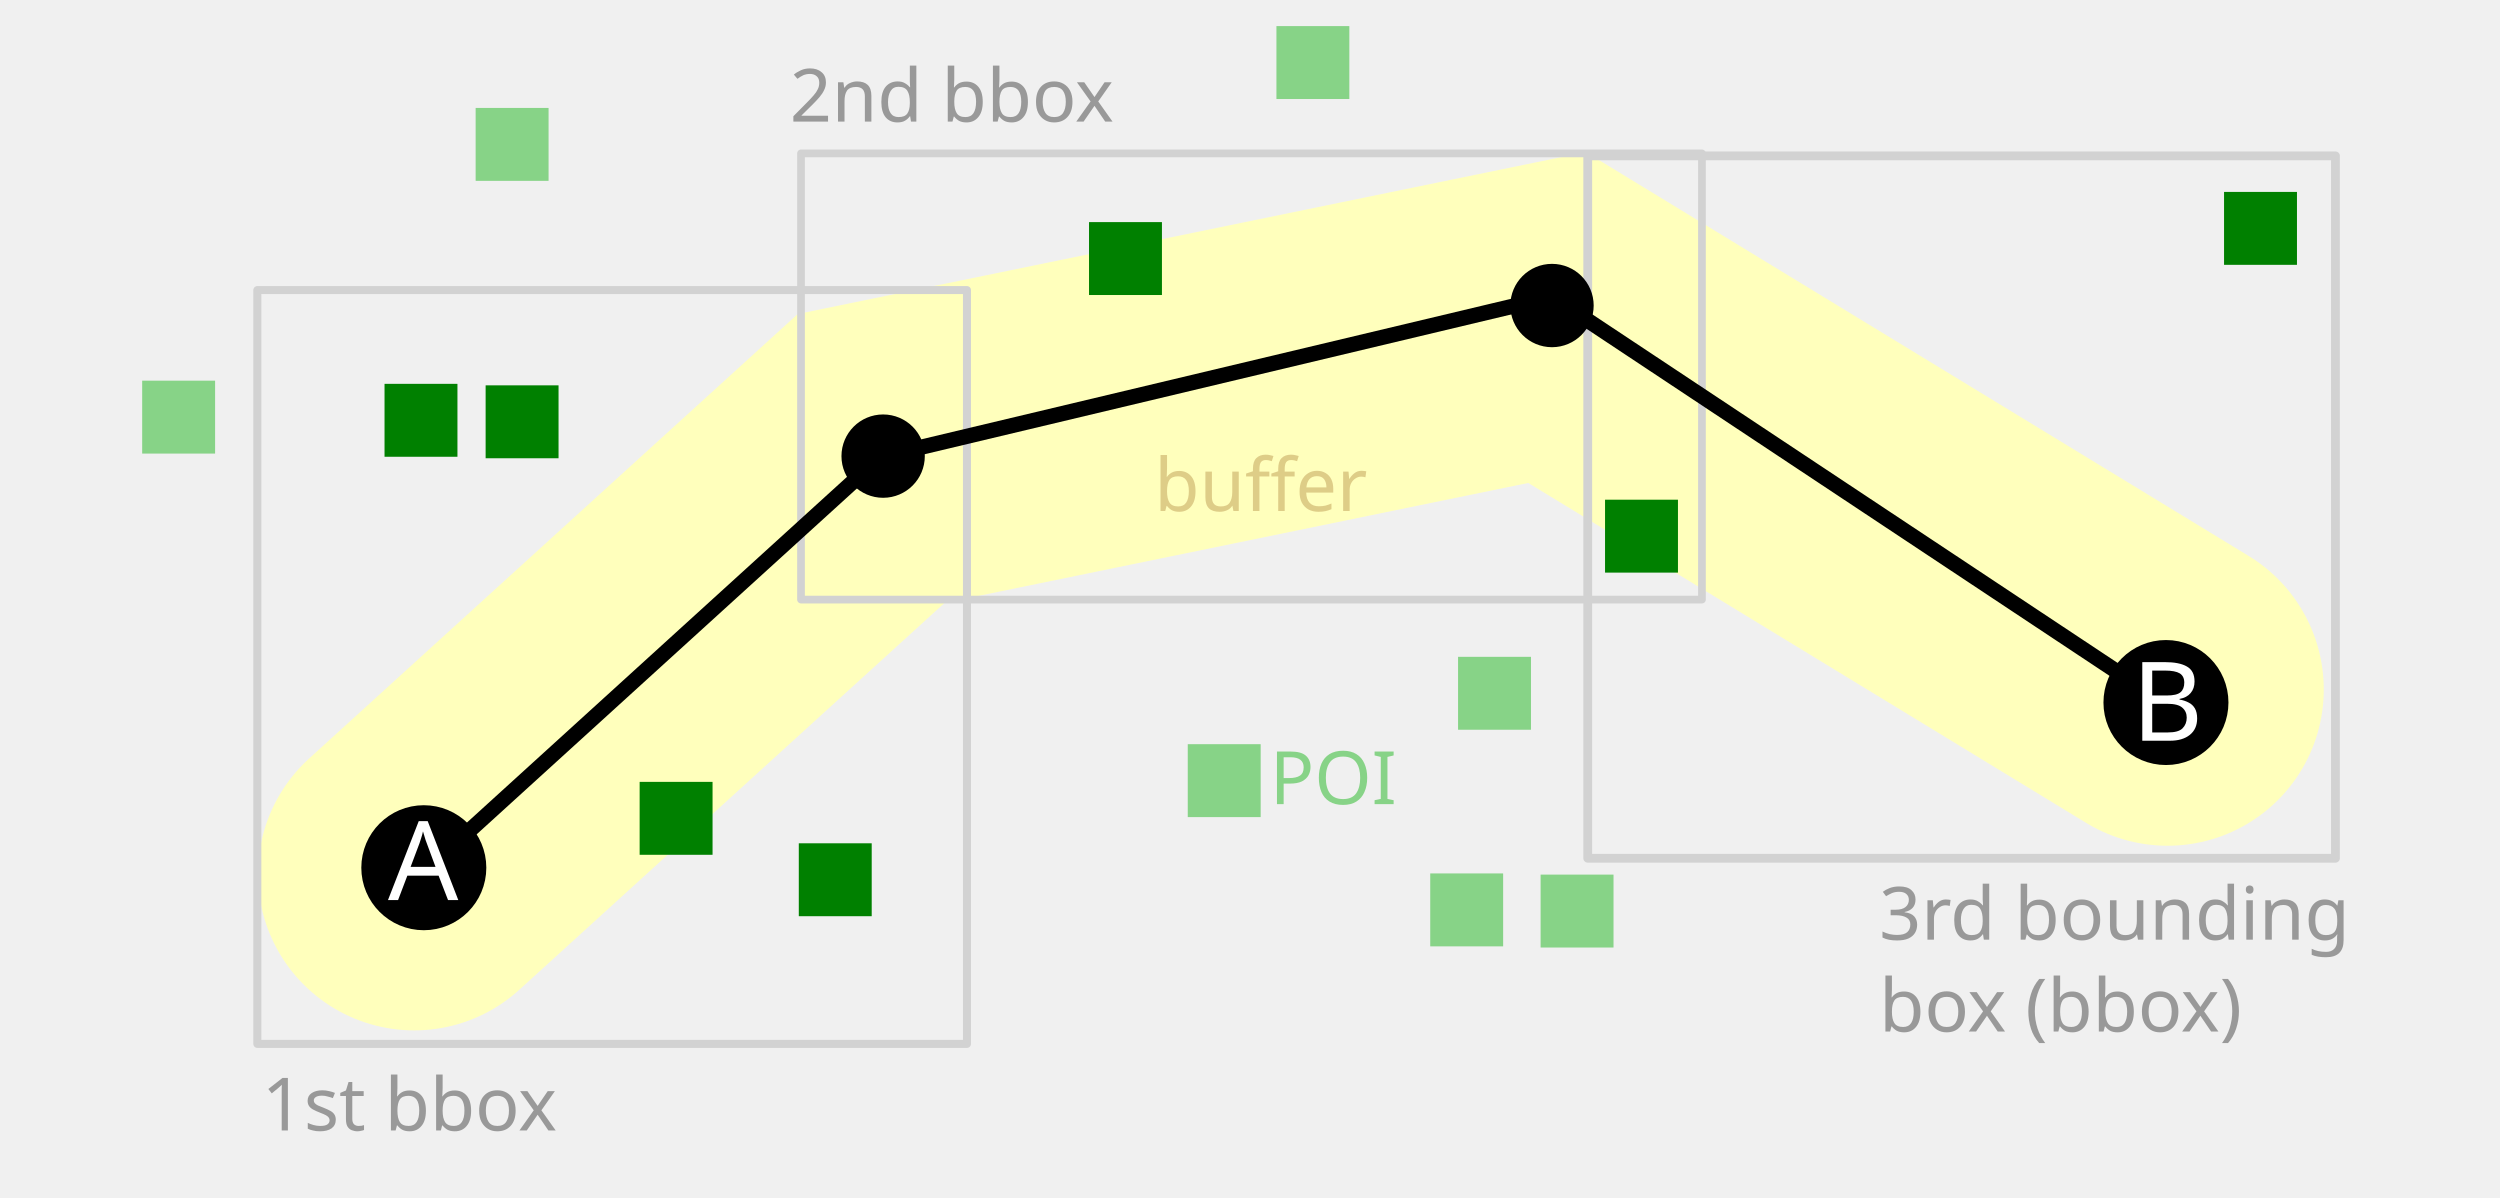
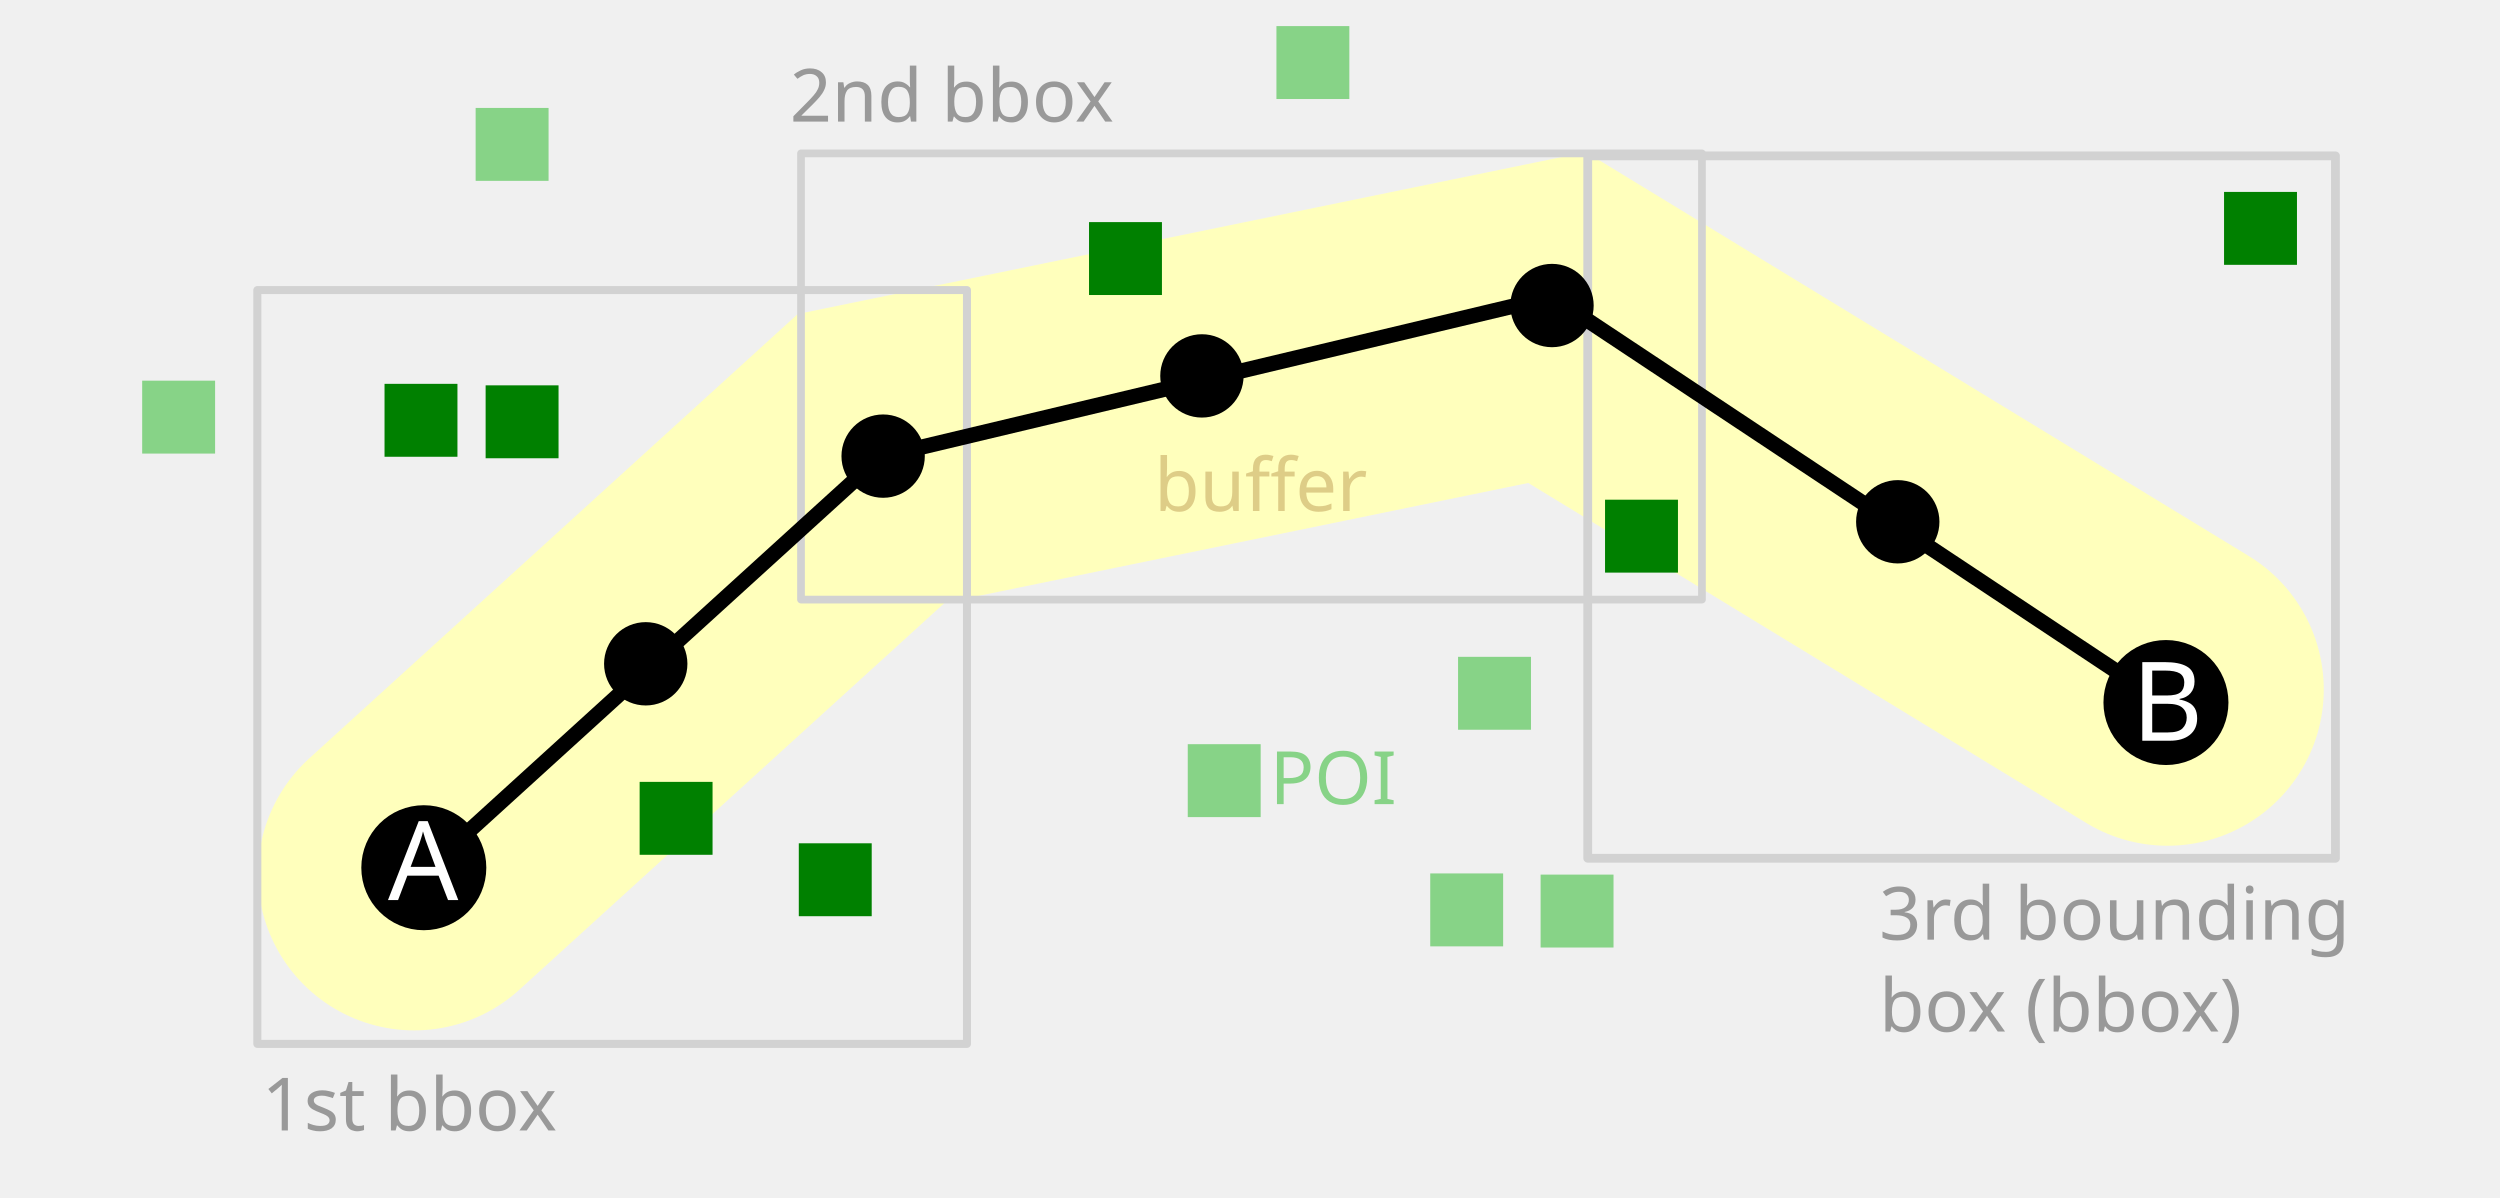
<svg xmlns="http://www.w3.org/2000/svg" width="240mm" height="115mm" viewBox="0 0 240 115" version="1.1" id="svg1">
  <defs id="defs1" />
  <g id="layer1">
    <path style="fill:none;stroke:#ffffbc;stroke-width:30;stroke-linecap:round;stroke-linejoin:miter;stroke-dasharray:none;stroke-opacity:1;paint-order:normal" d="M 39.763,83.917 83.639,44.007 149.474,30.482 208.082,66.191" id="path1-7" />
    <rect style="fill:none;stroke:#d2d2d2;stroke-width:0.77;stroke-linecap:round;stroke-linejoin:round;stroke-dasharray:none;stroke-opacity:1" id="rect2" width="68.124" height="72.366" x="24.704" y="27.848" />
    <rect style="fill:none;stroke:#d2d2d2;stroke-width:0.74;stroke-linecap:round;stroke-linejoin:round;stroke-dasharray:none;stroke-opacity:1" id="rect2-6" width="86.49" height="42.835" x="76.897" y="14.725" />
    <rect style="fill:none;stroke:#d2d2d2;stroke-width:0.846;stroke-linecap:round;stroke-linejoin:round;stroke-dasharray:none;stroke-opacity:1" id="rect2-6-4" width="71.781" height="67.429" x="152.422" y="14.963" />
    <path style="fill:none;stroke:#000000;stroke-width:1.465;stroke-linecap:butt;stroke-linejoin:miter;stroke-dasharray:none;stroke-opacity:1" d="M 40.622,83.78 84.497,43.87 149.007,28.498 207.938,67.602" id="path1" />
    <ellipse style="fill:#000000;stroke:#000000;stroke-width:3.195;stroke-linecap:round;stroke-linejoin:round" id="path2-5" cx="84.781" cy="43.788" rx="2.403" ry="2.403" />
+     <ellipse style="fill:#000000;stroke:#000000;stroke-width:3.195;stroke-linecap:round;stroke-linejoin:round" id="path2-5-29" cx="61.991" cy="63.725" rx="2.403" ry="2.403" />
+     <ellipse style="fill:#000000;stroke:#000000;stroke-width:3.195;stroke-linecap:round;stroke-linejoin:round" id="path2-5-5" cx="115.384" cy="36.087" rx="2.403" ry="2.403" />
+     <ellipse style="fill:#000000;stroke:#000000;stroke-width:3.195;stroke-linecap:round;stroke-linejoin:round" id="path2-5-5-0" cx="182.185" cy="50.091" rx="2.403" ry="2.403" />
    <ellipse style="fill:#000000;stroke:#000000;stroke-width:3.195;stroke-linecap:round;stroke-linejoin:round" id="path2-5-3" cx="148.992" cy="29.331" rx="2.403" ry="2.403" />
    <rect style="fill:#008000;stroke:none;stroke-width:1.496;stroke-linecap:round;stroke-linejoin:round;stroke-dasharray:none;stroke-opacity:1" id="rect3" width="7" height="7" x="36.915" y="36.849" />
    <rect style="fill:#008000;stroke:none;stroke-width:1.496;stroke-linecap:round;stroke-linejoin:round;stroke-dasharray:none;stroke-opacity:1" id="rect3-6" width="7" height="7" x="46.62" y="36.993" />
    <rect style="fill:#008000;stroke:none;stroke-width:1.496;stroke-linecap:round;stroke-linejoin:round;stroke-dasharray:none;stroke-opacity:1" id="rect3-6-2" width="7" height="7" x="76.684" y="80.956" />
    <rect style="fill:#87d387;fill-opacity:1;stroke:none;stroke-width:1.496;stroke-linecap:round;stroke-linejoin:round;stroke-dasharray:none;stroke-opacity:1" id="rect3-6-2-2" width="7" height="7" x="114.024" y="71.442" />
    <rect style="fill:#87d387;fill-opacity:1;stroke:none;stroke-width:1.496;stroke-linecap:round;stroke-linejoin:round;stroke-dasharray:none;stroke-opacity:1" id="rect3-6-2-2-9" width="7" height="7" x="139.974" y="63.055" />
    <rect style="fill:#87d387;fill-opacity:1;stroke:none;stroke-width:1.496;stroke-linecap:round;stroke-linejoin:round;stroke-dasharray:none;stroke-opacity:1" id="rect3-6-2-2-9-1" width="7" height="7" x="147.898" y="83.962" />
    <rect style="fill:#87d387;fill-opacity:1;stroke:none;stroke-width:1.496;stroke-linecap:round;stroke-linejoin:round;stroke-dasharray:none;stroke-opacity:1" id="rect3-6-2-2-9-1-7" width="7" height="7" x="137.302" y="83.85" />
    <rect style="fill:#008000;stroke:none;stroke-width:1.496;stroke-linecap:round;stroke-linejoin:round;stroke-dasharray:none;stroke-opacity:1" id="rect3-6-2-2-9-4" width="7" height="7" x="154.084" y="47.971" />
    <rect style="fill:#008000;stroke:none;stroke-width:1.496;stroke-linecap:round;stroke-linejoin:round;stroke-dasharray:none;stroke-opacity:1" id="rect3-6-2-2-9-4-68" width="7" height="7" x="213.509" y="18.424" />
    <rect style="fill:#87d387;fill-opacity:1;stroke:none;stroke-width:1.496;stroke-linecap:round;stroke-linejoin:round;stroke-dasharray:none;stroke-opacity:1" id="rect3-6-2-2-9-4-6" width="7" height="7" x="122.537" y="2.506" />
    <rect style="fill:#008000;stroke:none;stroke-width:1.496;stroke-linecap:round;stroke-linejoin:round;stroke-dasharray:none;stroke-opacity:1" id="rect3-6-2-2-9-4-6-3" width="7" height="7" x="104.546" y="21.322" />
    <rect style="fill:#008000;stroke:none;stroke-width:1.496;stroke-linecap:round;stroke-linejoin:round;stroke-dasharray:none;stroke-opacity:1" id="rect3-6-2-7" width="7" height="7" x="61.405" y="75.06" />
    <rect style="fill:#87d387;fill-opacity:1;stroke:none;stroke-width:1.496;stroke-linecap:round;stroke-linejoin:round;stroke-dasharray:none;stroke-opacity:1" id="rect3-6-9" width="7" height="7" x="45.662" y="10.362" />
    <rect style="fill:#87d387;fill-opacity:1;stroke:none;stroke-width:1.496;stroke-linecap:round;stroke-linejoin:round;stroke-dasharray:none;stroke-opacity:1" id="rect3-6-9-3" width="7" height="7" x="13.649" y="36.544" />
    <g id="g12">
      <ellipse style="fill:#000000;stroke:#000000;stroke-width:4.792;stroke-linecap:round;stroke-linejoin:round" id="path2" cx="40.686" cy="83.301" rx="3.604" ry="3.604" />
      <text xml:space="preserve" style="font-style:normal;font-weight:normal;font-size:10.583px;line-height:1.25;font-family:sans-serif;fill:#000000;fill-opacity:1;stroke:none;stroke-width:0.265" x="37.245" y="86.406" id="text3">
        <tspan id="tspan3" style="fill:#ffffff;stroke-width:0.265" x="37.245" y="86.406">A</tspan>
      </text>
    </g>
    <g id="g11" transform="translate(59.29644,38.25516)">
      <ellipse style="fill:#000000;stroke:#000000;stroke-width:4.792;stroke-linecap:round;stroke-linejoin:round" id="path2-5-2" cx="148.635" cy="29.188" rx="3.604" ry="3.604" />
      <text xml:space="preserve" style="font-style:normal;font-weight:normal;font-size:10.583px;line-height:1.25;font-family:sans-serif;fill:#000000;fill-opacity:1;stroke:none;stroke-width:0.265" x="145.331" y="32.855" id="text4">
        <tspan id="tspan4" style="fill:#ffffff;stroke-width:0.265" x="145.331" y="32.855">B</tspan>
      </text>
    </g>
    <text xml:space="preserve" style="font-style:normal;font-weight:normal;font-size:7.056px;line-height:1.25;font-family:sans-serif;fill:#999999;fill-opacity:1;stroke:none;stroke-width:0.265" x="180.408" y="90.207" id="text5">
      <tspan style="font-size:7.056px;fill:#999999;stroke-width:0.265" x="180.408" y="90.207" id="tspan9">3rd bounding</tspan>
      <tspan style="font-size:7.056px;fill:#999999;stroke-width:0.265" x="180.408" y="99.026" id="tspan8">box (bbox)</tspan>
    </text>
    <text xml:space="preserve" style="font-style:normal;font-weight:normal;font-size:7.056px;line-height:1.25;font-family:sans-serif;fill:#999999;fill-opacity:1;stroke:none;stroke-width:0.265" x="25.135" y="108.526" id="text5-9">
      <tspan style="font-size:7.056px;fill:#999999;stroke-width:0.265" x="25.135" y="108.526" id="tspan8-4">1st bbox</tspan>
    </text>
    <text xml:space="preserve" style="font-style:normal;font-weight:normal;font-size:7.056px;line-height:1.25;font-family:sans-serif;fill:#999999;fill-opacity:1;stroke:none;stroke-width:0.265" x="75.821" y="11.675" id="text5-9-1">
      <tspan style="font-size:7.056px;fill:#999999;stroke-width:0.265" x="75.821" y="11.675" id="tspan8-4-4">2nd bbox</tspan>
    </text>
    <text xml:space="preserve" style="font-style:normal;font-weight:normal;font-size:7.056px;line-height:1.25;font-family:sans-serif;fill:#87d387;fill-opacity:1;stroke:none;stroke-width:0.265" x="121.902" y="77.195" id="text6">
      <tspan id="tspan6" style="font-size:7.056px;fill:#87d387;fill-opacity:1;stroke-width:0.265" x="121.902" y="77.195">POI</tspan>
    </text>
    <text xml:space="preserve" style="font-style:normal;font-weight:normal;font-size:7.056px;line-height:1.25;font-family:sans-serif;fill:#decd87;fill-opacity:1;stroke:none;stroke-width:0.265" x="110.817" y="49.054" id="text7">
      <tspan id="tspan7" style="font-size:7.056px;fill:#decd87;stroke-width:0.265" x="110.817" y="49.054">buffer</tspan>
    </text>
  </g>
</svg>
